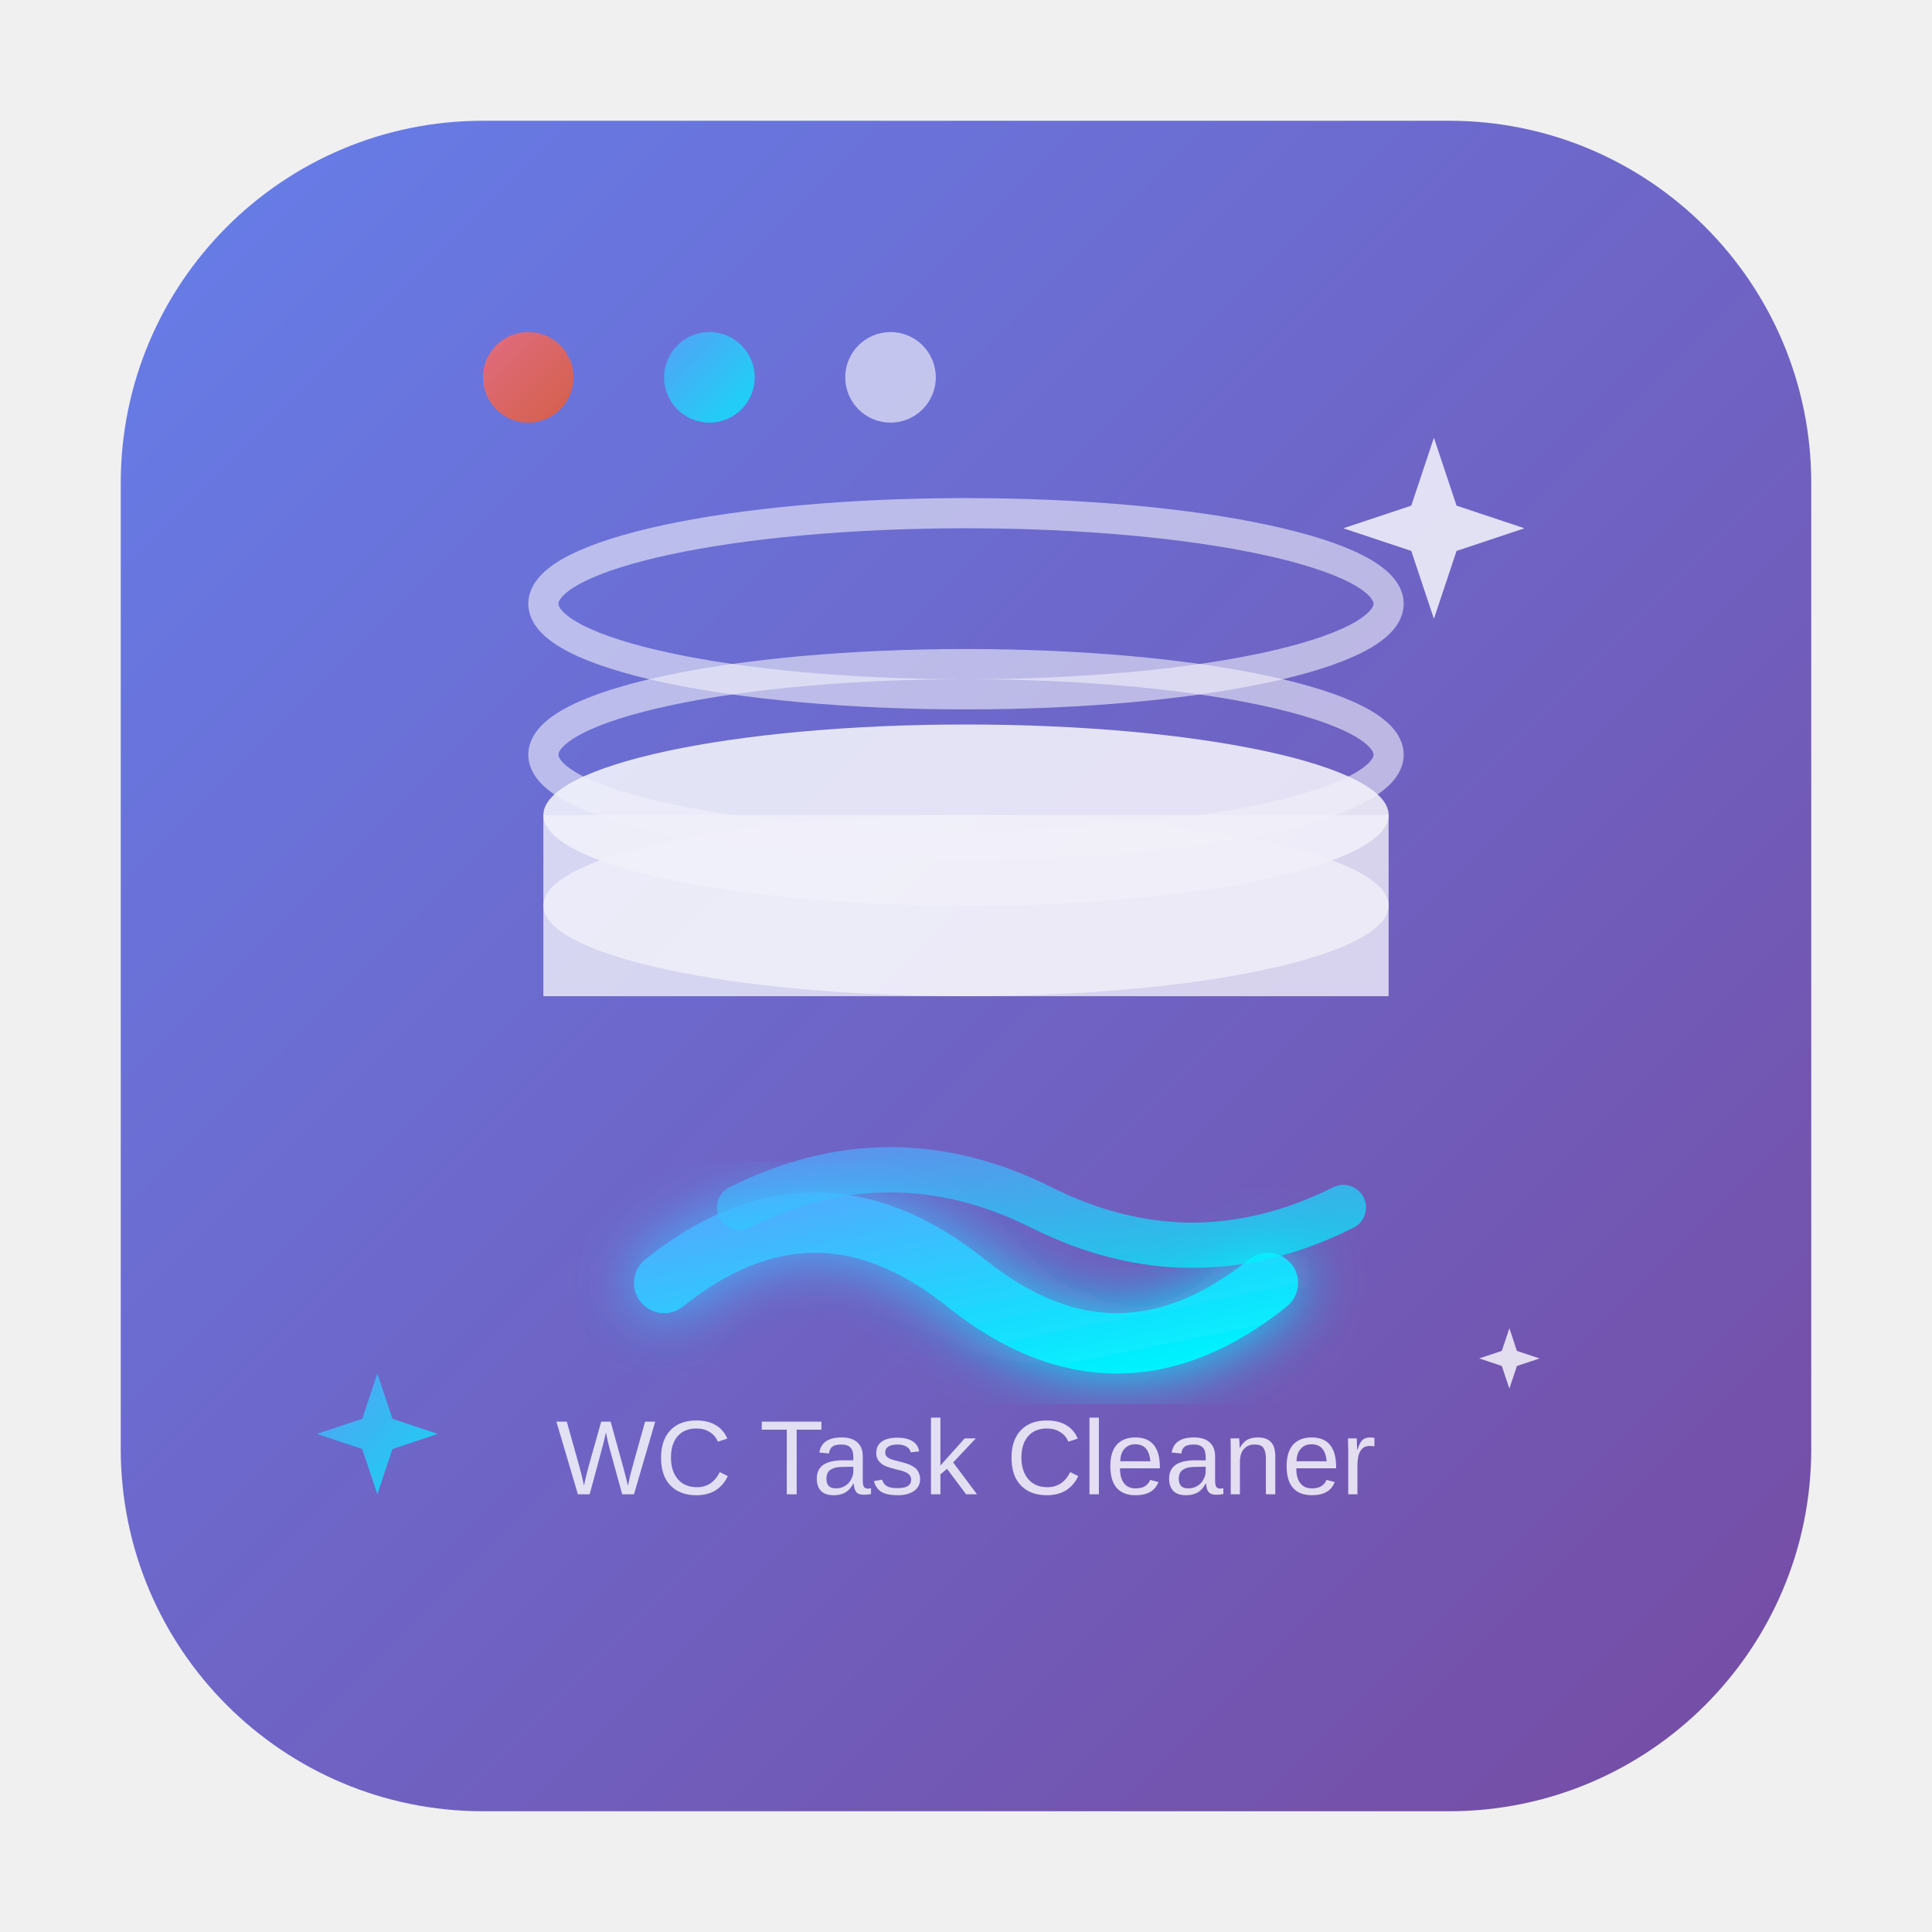
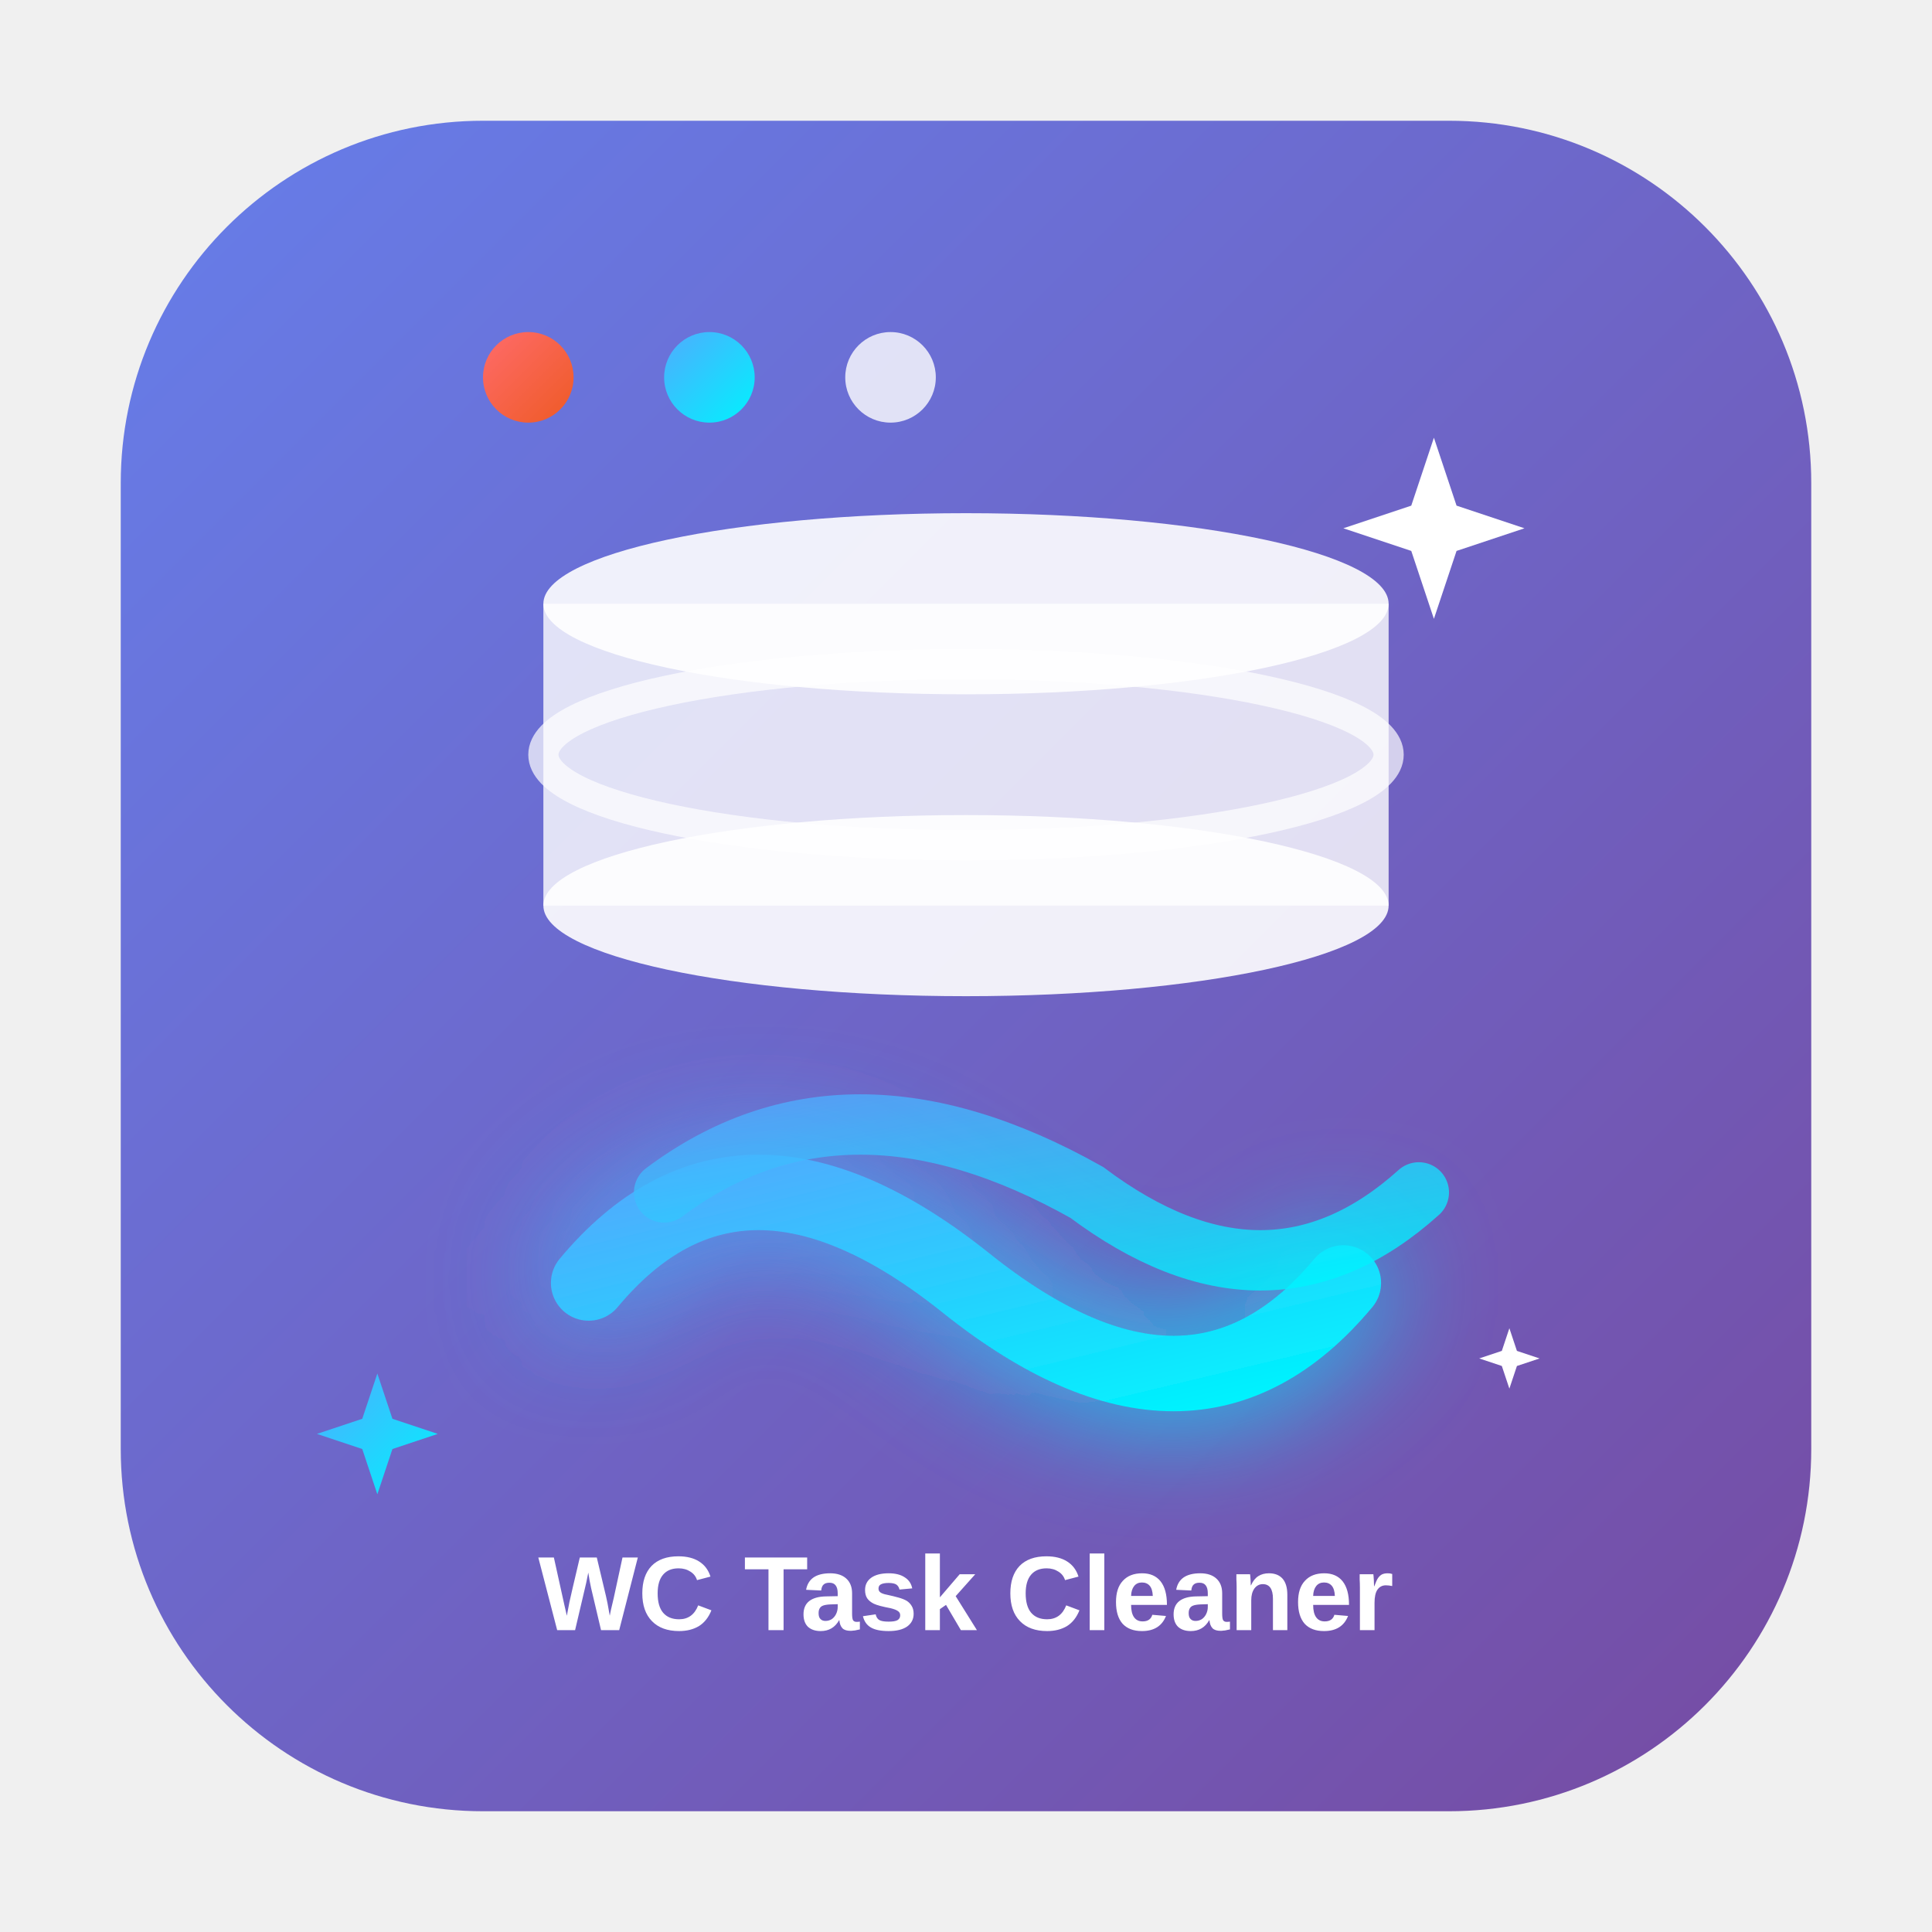
<svg xmlns="http://www.w3.org/2000/svg" width="128" height="128" viewBox="0 0 128 128">
  <defs>
    <linearGradient id="bgGradient" x1="0%" y1="0%" x2="100%" y2="100%">
      <stop offset="0%" style="stop-color:#667eea;stop-opacity:1" />
      <stop offset="100%" style="stop-color:#764ba2;stop-opacity:1" />
    </linearGradient>
    <linearGradient id="cleanGradient" x1="0%" y1="0%" x2="100%" y2="100%">
      <stop offset="0%" style="stop-color:#4facfe;stop-opacity:1" />
      <stop offset="100%" style="stop-color:#00f2fe;stop-opacity:1" />
    </linearGradient>
    <linearGradient id="accentGradient" x1="0%" y1="0%" x2="100%" y2="100%">
      <stop offset="0%" style="stop-color:#ff6b6b;stop-opacity:1" />
      <stop offset="100%" style="stop-color:#ee5a24;stop-opacity:1" />
    </linearGradient>
-     <filter id="glow" x="-50%" y="-50%" width="200%" height="200%">
-       <feGaussianBlur stdDeviation="2" result="coloredBlur" />
+     <filter id="glow" x="-100%" y="-100%" width="300%" height="300%">
+       <feGaussianBlur stdDeviation="4" result="coloredBlur" />
      <feMerge>
        <feMergeNode in="coloredBlur" />
        <feMergeNode in="SourceGraphic" />
      </feMerge>
    </filter>
  </defs>
  <rect x="8" y="8" width="112" height="112" rx="24" ry="24" fill="url(#bgGradient)" />
  <g transform="translate(64, 45)">
-     <g opacity="0.9">
-       <ellipse cx="0" cy="15" rx="28" ry="6" fill="#ffffff" opacity="0.8" />
-       <rect x="-28" y="9" width="56" height="12" fill="#ffffff" opacity="0.8" />
-       <ellipse cx="0" cy="9" rx="28" ry="6" fill="#ffffff" opacity="0.9" />
-       <ellipse cx="0" cy="5" rx="28" ry="6" fill="none" stroke="#ffffff" stroke-width="2" opacity="0.6" />
-       <ellipse cx="0" cy="-5" rx="28" ry="6" fill="none" stroke="#ffffff" stroke-width="2" opacity="0.6" />
-     </g>
+     <rect x="-28" y="-5" width="56" height="20" fill="#ffffff" opacity="0.8" />
+     <ellipse cx="0" cy="-5" rx="28" ry="6" fill="#ffffff" opacity="0.9" />
+     <ellipse cx="0" cy="5" rx="28" ry="6" fill="none" stroke="#ffffff" stroke-width="2" opacity="0.7" />
+     <ellipse cx="0" cy="15" rx="28" ry="6" fill="#ffffff" opacity="0.9" />
+   </g>
+   <g transform="translate(35, 25)">
+     <circle cx="0" cy="0" r="3" fill="url(#accentGradient)" />
+     <circle cx="12" cy="0" r="3" fill="url(#cleanGradient)" />
+     <circle cx="24" cy="0" r="3" fill="#ffffff" opacity="0.8" />
  </g>
  <g transform="translate(64, 85)">
-     <path d="M -20 0 Q -10 -8 0 0 Q 10 8 20 0" stroke="url(#cleanGradient)" stroke-width="4" fill="none" stroke-linecap="round" filter="url(#glow)" />
-     <path d="M -15 -5 Q -5 -10 5 -5 Q 15 0 25 -5" stroke="url(#cleanGradient)" stroke-width="3" fill="none" stroke-linecap="round" opacity="0.7" />
+     <path d="M -25 0 Q -15 -12 0 0 Q 15 12 25 0" stroke="url(#cleanGradient)" stroke-width="5" fill="none" stroke-linecap="round" filter="url(#glow)" />
+     <path d="M -20 -6 Q -8 -15 8 -6 Q 20 3 30 -6" stroke="url(#cleanGradient)" stroke-width="4" fill="none" stroke-linecap="round" opacity="0.8" />
  </g>
-   <g transform="translate(35, 25)">
-     <circle cx="0" cy="0" r="3" fill="url(#accentGradient)" opacity="0.8" />
-     <circle cx="12" cy="0" r="3" fill="url(#cleanGradient)" opacity="0.8" />
-     <circle cx="24" cy="0" r="3" fill="#ffffff" opacity="0.6" />
-   </g>
-   <g fill="#ffffff" opacity="0.8">
+   <g fill="#ffffff">
    <g transform="translate(95, 35)">
-       <path d="M 0 -6 L 1.5 -1.5 L 6 0 L 1.5 1.5 L 0 6 L -1.5 1.5 L -6 0 L -1.5 -1.5 Z" fill="#ffffff" />
+       <path d="M 0 -6 L 1.5 -1.5 L 6 0 L 1.5 1.5 L 0 6 L -1.5 1.5 L -6 0 L -1.5 -1.5 Z" />
    </g>
    <g transform="translate(25, 95)">
      <path d="M 0 -4 L 1 -1 L 4 0 L 1 1 L 0 4 L -1 1 L -4 0 L -1 -1 Z" fill="url(#cleanGradient)" />
    </g>
    <g transform="translate(100, 90)">
-       <path d="M 0 -2 L 0.5 -0.5 L 2 0 L 0.5 0.5 L 0 2 L -0.5 0.5 L -2 0 L -0.5 -0.5 Z" fill="#ffffff" />
+       <path d="M 0 -2 L 0.5 -0.5 L 2 0 L 0.5 0.5 L 0 2 L -0.5 0.5 L -2 0 L -0.5 -0.5 Z" />
    </g>
  </g>
-   <g transform="translate(64, 64)" opacity="0.8">
-     <text x="0" y="35" text-anchor="middle" fill="#ffffff" font-family="Arial, sans-serif" font-size="7" font-weight="500">WC Task Cleaner</text>
-   </g>
-   <g transform="translate(90, 65)">
-     <line x1="0" y1="0" x2="8" y2="0" stroke="url(#cleanGradient)" stroke-width="2" stroke-linecap="round" opacity="0.6" />
-     <line x1="0" y1="4" x2="6" y2="4" stroke="url(#cleanGradient)" stroke-width="2" stroke-linecap="round" opacity="0.4" />
-     <line x1="0" y1="8" x2="4" y2="8" stroke="url(#cleanGradient)" stroke-width="2" stroke-linecap="round" opacity="0.3" />
+   <g transform="translate(64, 100)">
+     <text x="0" y="8" text-anchor="middle" fill="#ffffff" font-family="Arial, sans-serif" font-size="7" font-weight="700">WC Task Cleaner</text>
  </g>
</svg>
